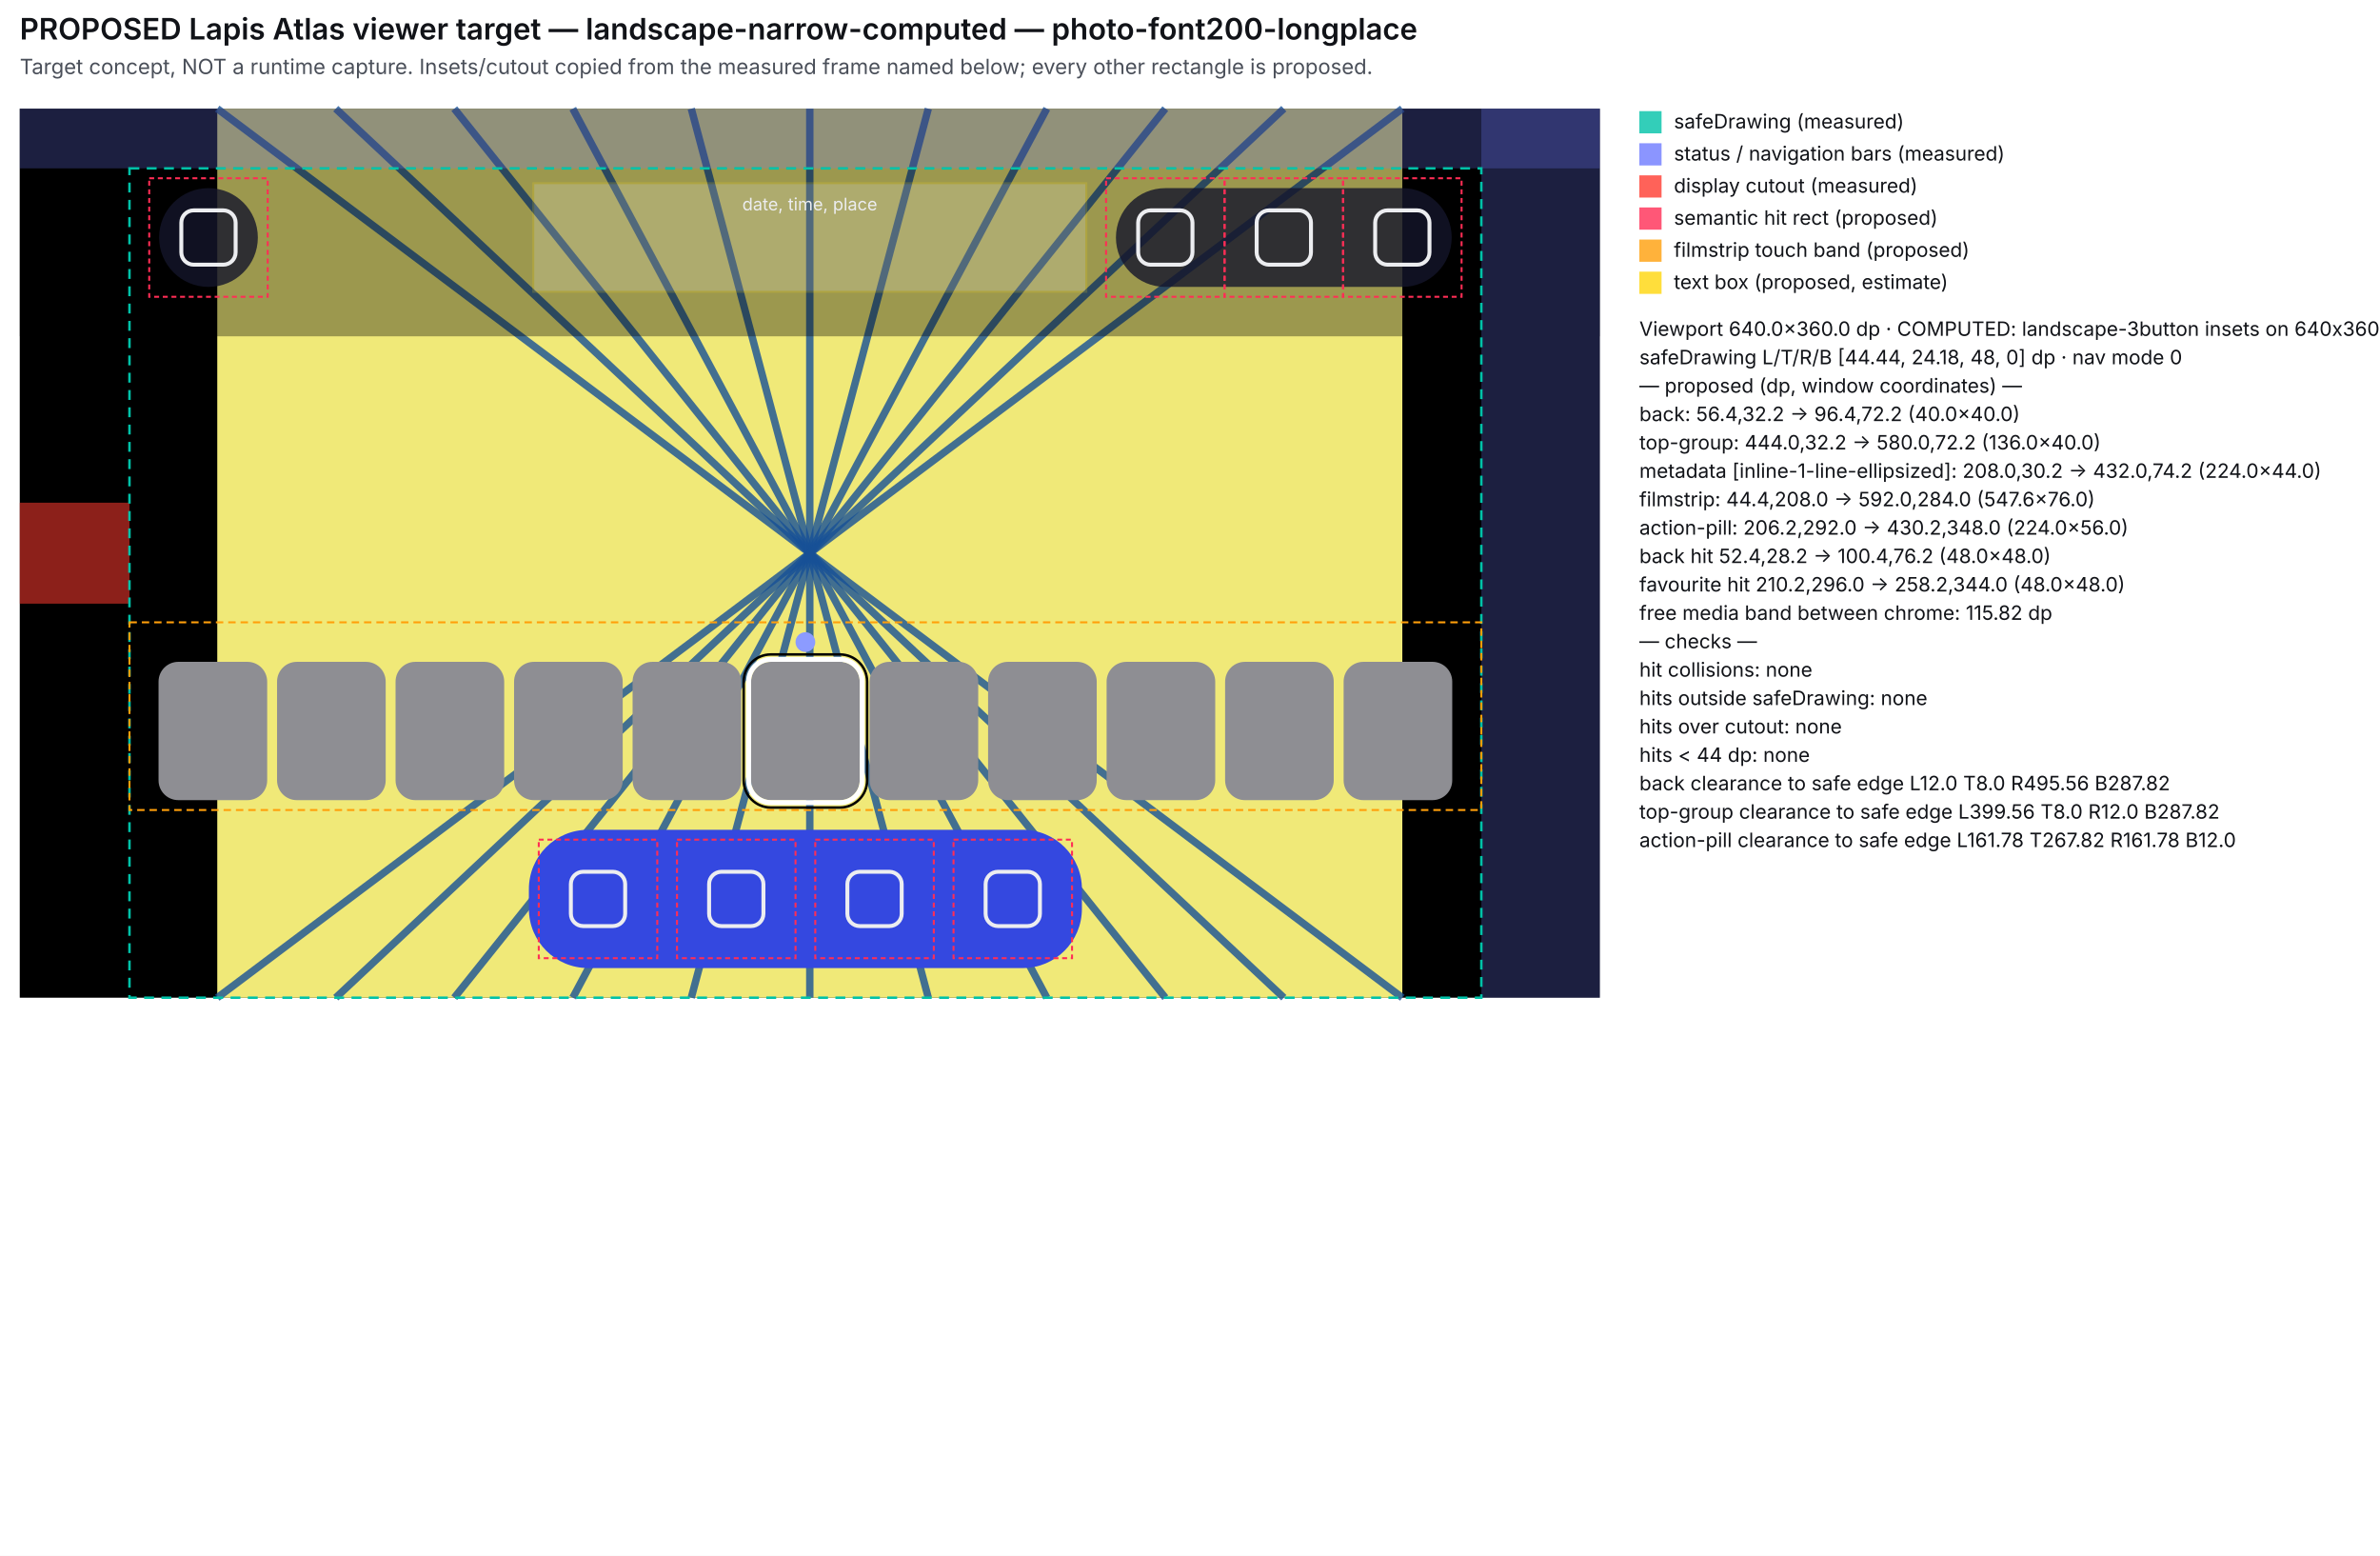
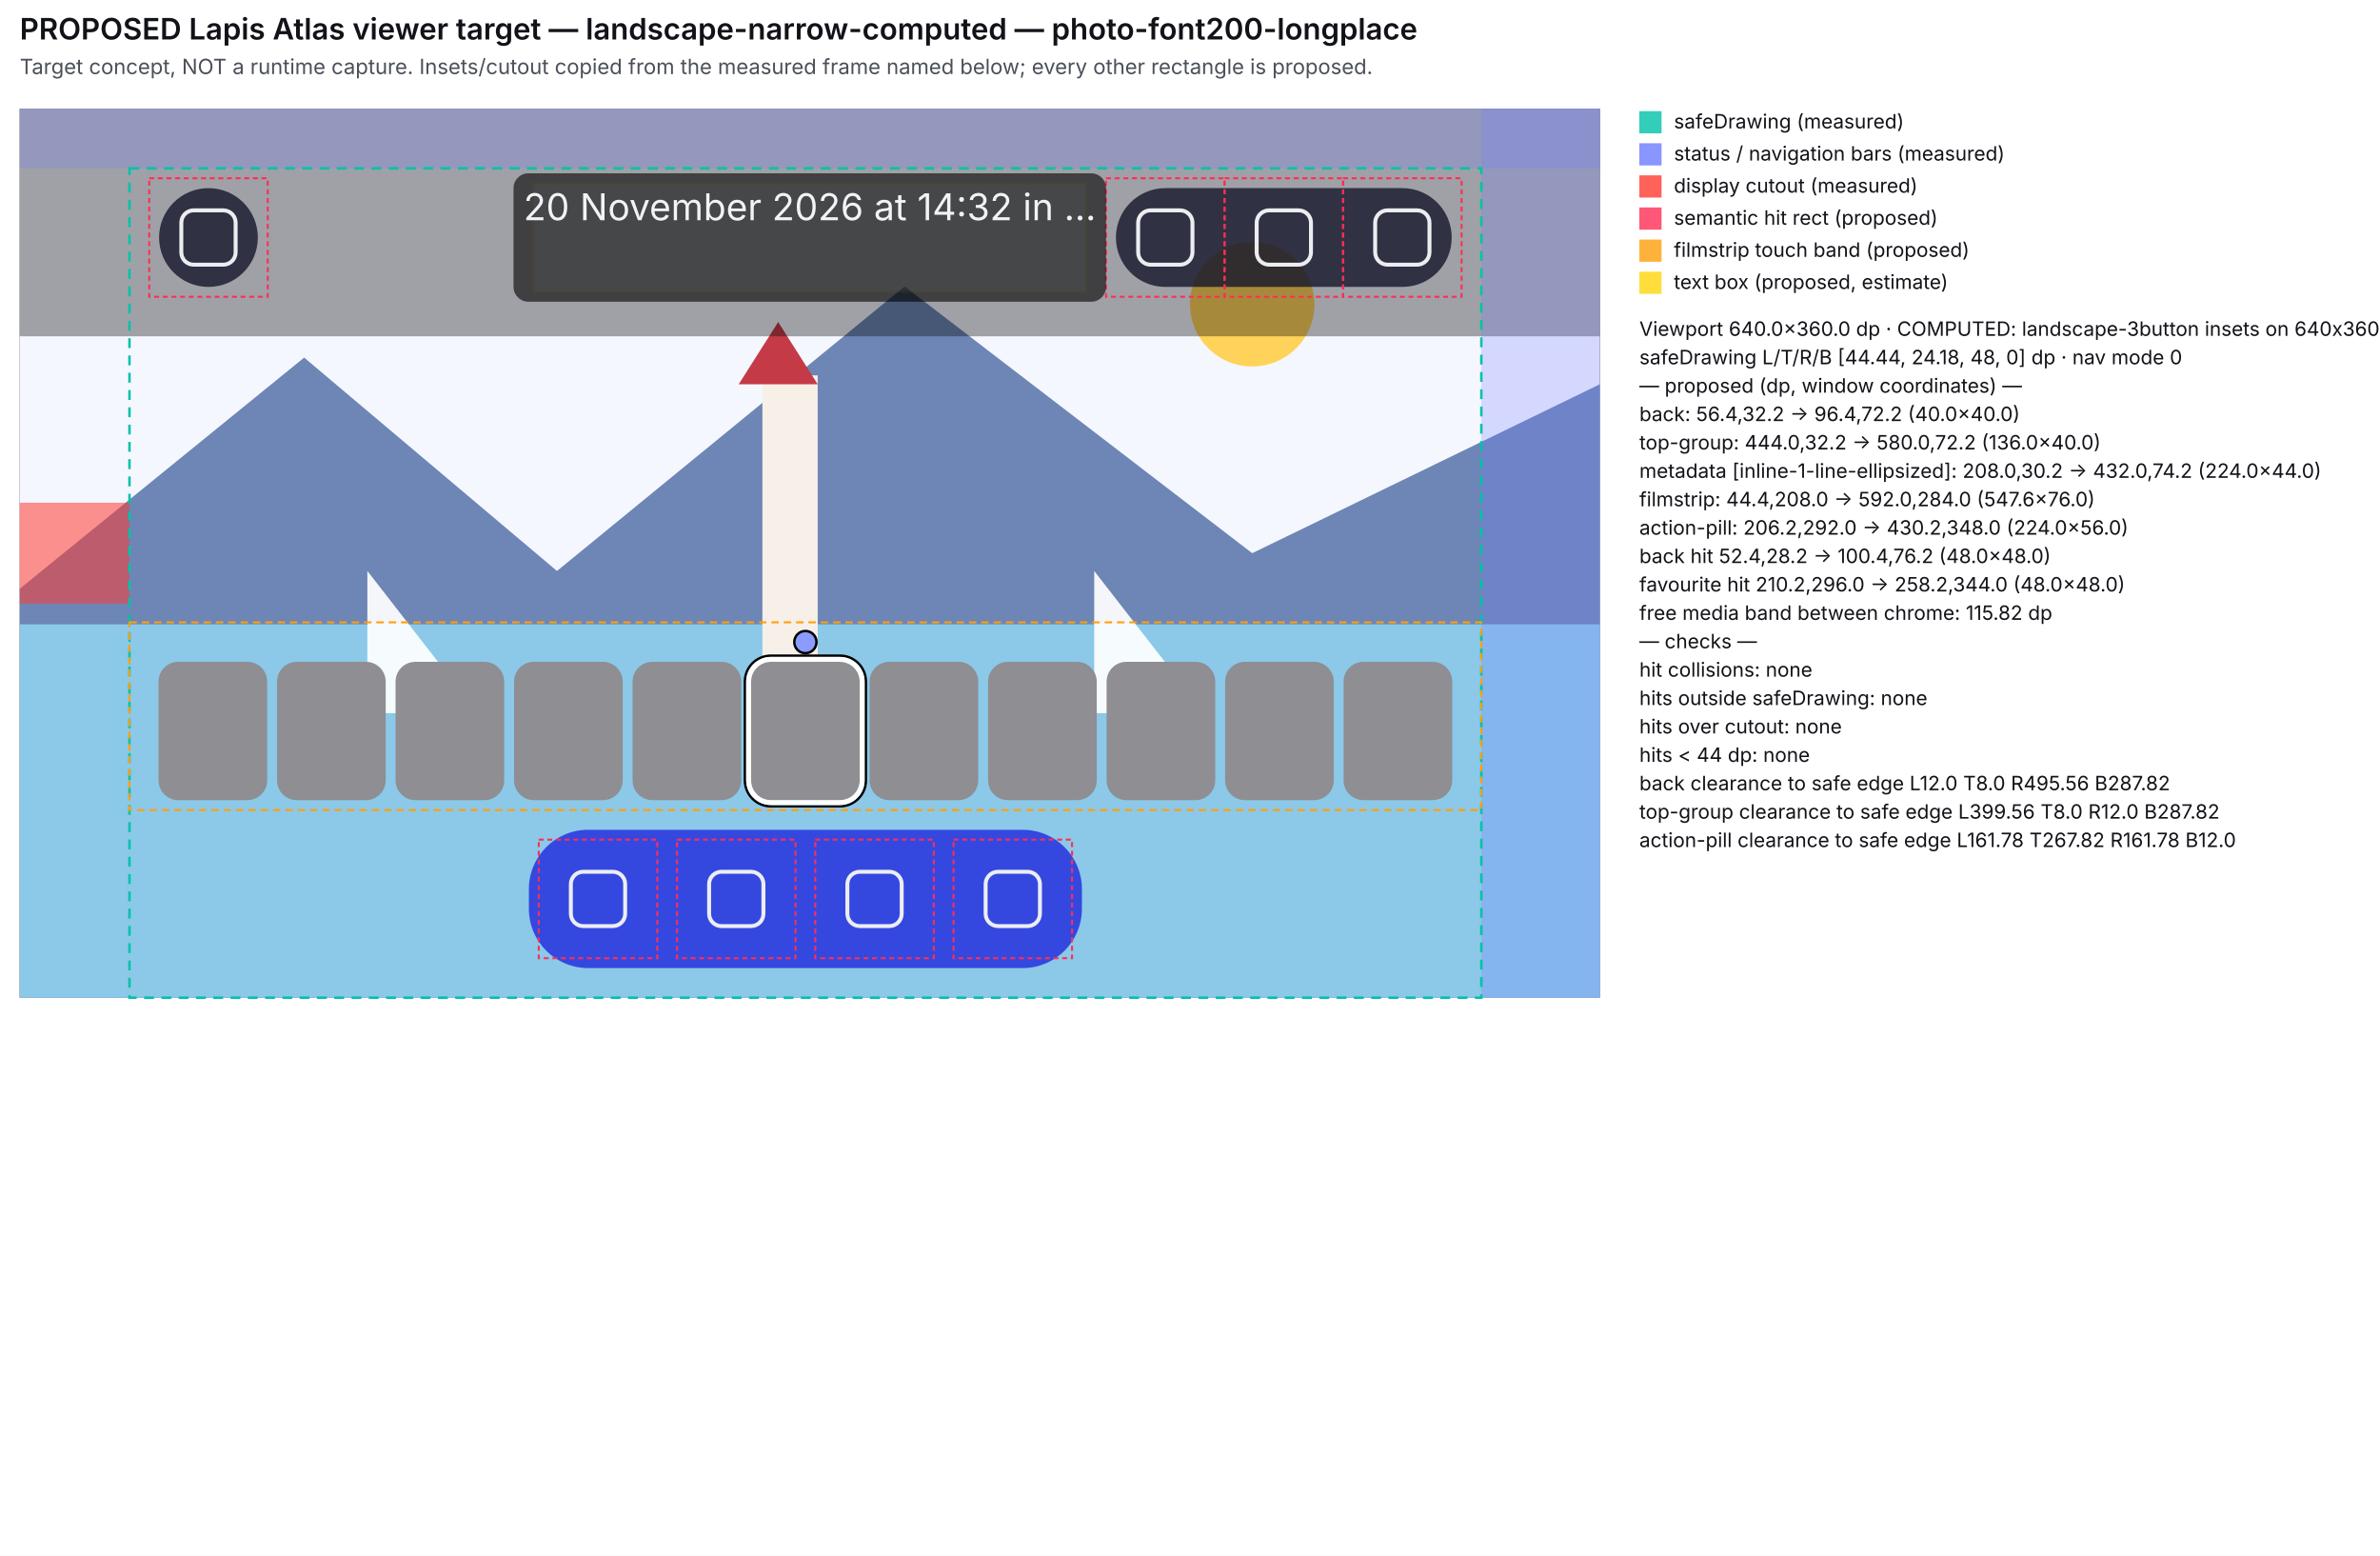
<svg xmlns="http://www.w3.org/2000/svg" viewBox="0 0 964.0 630.0" font-family="Inter, Arial, sans-serif" font-size="8">
  <rect width="964.0" height="630.0" fill="#FFFFFF" />
  <text x="8" y="16" font-size="12" font-weight="600" fill="#111318">PROPOSED Lapis Atlas viewer target — landscape-narrow-computed — photo-font200-longplace</text>
  <text x="8" y="30" font-size="8.5" fill="#4A4F59">Target concept, NOT a runtime capture. Insets/cutout copied from the measured frame named below; every other rectangle is proposed.</text>
  <g transform="translate(8,44)">
    <rect width="640.0" height="360.0" fill="#000000" />
-     <rect x="80.0" y="0.0" width="480.0" height="360.0" fill="#F0E978" />
-     <line x1="80.0" y1="0.0" x2="560.0" y2="360.0" stroke="#165096" stroke-width="3" opacity="0.8" />
-     <line x1="128.0" y1="0.0" x2="512.0" y2="360.0" stroke="#165096" stroke-width="3" opacity="0.8" />
-     <line x1="176.0" y1="0.0" x2="464.0" y2="360.0" stroke="#165096" stroke-width="3" opacity="0.8" />
-     <line x1="224.0" y1="0.0" x2="416.0" y2="360.0" stroke="#165096" stroke-width="3" opacity="0.8" />
-     <line x1="272.0" y1="0.0" x2="368.0" y2="360.0" stroke="#165096" stroke-width="3" opacity="0.8" />
-     <line x1="320.0" y1="0.0" x2="320.0" y2="360.0" stroke="#165096" stroke-width="3" opacity="0.8" />
-     <line x1="368.0" y1="0.0" x2="272.0" y2="360.0" stroke="#165096" stroke-width="3" opacity="0.8" />
-     <line x1="416.0" y1="0.0" x2="224.0" y2="360.0" stroke="#165096" stroke-width="3" opacity="0.8" />
-     <line x1="464.0" y1="0.0" x2="176.0" y2="360.0" stroke="#165096" stroke-width="3" opacity="0.8" />
-     <line x1="512.0" y1="0.0" x2="128.0" y2="360.0" stroke="#165096" stroke-width="3" opacity="0.8" />
-     <line x1="560.0" y1="0.0" x2="80.0" y2="360.0" stroke="#165096" stroke-width="3" opacity="0.8" />
+     <rect width="640.0" height="360.0" fill="#F5F7FF" />
+     <path d="M0 194.4 L115.2 100.8 L217.6 187.2 L358.4 72.0 L499.2 180.0 L640.0 111.6 V360.0 H0 Z" fill="#6D86B5" />
+     <rect y="208.8" width="640.0" height="151.2" fill="#8CC8E8" />
+     <circle cx="499.2" cy="79.2" r="25.2" fill="#FFD35A" />
+     <rect x="300.8" y="108.0" width="22.4" height="115.2" fill="#F6F0E8" />
+     <path d="M291.2 111.6 L323.2 111.6 L307.2 86.4 Z" fill="#C43A47" />
+     <path d="M140.8 244.8 l0 -57.6 l44.8 57.6 Z" fill="#FFF" opacity=".92" />
+     <path d="M435.2 244.8 l0 -57.6 l44.8 57.6 Z" fill="#FFF" opacity=".92" />
    <rect x="0" y="0" width="640.0" height="92.18" fill="#000" opacity="0.35" />
    <rect x="0" y="0" width="640.0" height="24.18" fill="#6E7BFF" opacity="0.25" />
    <rect x="592.0" y="0" width="48" height="360.0" fill="#6E7BFF" opacity="0.25" />
    <rect x="0.0" y="159.56" width="44.44" height="40.88" fill="#FF3B30" opacity="0.55" />
    <rect x="44.44" y="24.18" width="547.56" height="335.82" fill="none" stroke="#00C2A8" stroke-width="1" stroke-dasharray="4 3" />
    <rect x="56.44" y="32.18" width="40.0" height="40.0" rx="20.0" fill="#14152A" opacity="0.8" />
    <rect x="65.44" y="41.18" width="22.0" height="22.0" rx="5" fill="none" stroke="#ECEDF0" stroke-width="1.6" />
    <rect x="52.44" y="28.18" width="48.0" height="48.0" fill="none" stroke="#FF2D55" stroke-width="0.8" stroke-dasharray="2 1.5" />
    <rect x="444.0" y="32.18" width="136.0" height="40.0" rx="20.0" fill="#14152A" opacity="0.8" />
    <rect x="453.0" y="41.18" width="22.0" height="22.0" rx="5" fill="none" stroke="#ECEDF0" stroke-width="1.6" />
    <rect x="440.0" y="28.18" width="48.0" height="48.0" fill="none" stroke="#FF2D55" stroke-width="0.8" stroke-dasharray="2 1.5" />
    <rect x="501.0" y="41.18" width="22.0" height="22.0" rx="5" fill="none" stroke="#ECEDF0" stroke-width="1.6" />
    <rect x="488.0" y="28.18" width="48.0" height="48.0" fill="none" stroke="#FF2D55" stroke-width="0.8" stroke-dasharray="2 1.5" />
    <rect x="549.0" y="41.18" width="22.0" height="22.0" rx="5" fill="none" stroke="#ECEDF0" stroke-width="1.6" />
    <rect x="536.0" y="28.18" width="48.0" height="48.0" fill="none" stroke="#FF2D55" stroke-width="0.8" stroke-dasharray="2 1.5" />
    <rect x="208.0" y="30.18" width="224.0" height="44.0" fill="#FFFFFF" opacity="0.18" stroke="#FFD60A" stroke-width="0.8" />
-     <text x="320.0" y="41.18" text-anchor="middle" fill="#ECEDF0" font-size="7">date, time, place</text>
+     <rect x="200.0" y="26.18" width="240.0" height="52.0" rx="6" fill="#000" opacity="0.6" />
+     <text x="320.0" y="45.18" text-anchor="middle" fill="#F2F3F8" font-size="15.0">20 November 2026 at 14:32 in …</text>
    <rect x="44.44" y="208.0" width="547.56" height="76.0" fill="none" stroke="#FF9F0A" stroke-width="0.8" stroke-dasharray="3 2" />
    <rect x="296.22" y="224.0" width="44.0" height="56.0" rx="8.0" fill="#8E8E93" />
-     <rect x="293.22" y="221.0" width="50.0" height="62.0" rx="11.0" fill="none" stroke="#000" stroke-width="1.0" />
-     <rect x="295.22" y="223.0" width="46.0" height="58.0" rx="9.0" fill="none" stroke="#FFFFFF" stroke-width="2.0" />
+     <rect x="293.72" y="221.5" width="49.0" height="61.0" rx="10.5" fill="none" stroke="#000" stroke-width="1.0" />
+     <rect x="295.22" y="223.0" width="46.0" height="58.0" rx="9.0" fill="none" stroke="#FFF" stroke-width="2.0" />
+     <circle cx="318.22" cy="216.0" r="5.0" fill="#000" />
    <circle cx="318.22" cy="216.0" r="4.0" fill="#8C9BFF" />
    <rect x="344.22" y="224.0" width="44.0" height="56.0" rx="8.0" fill="#8E8E93" />
    <rect x="392.22" y="224.0" width="44.0" height="56.0" rx="8.0" fill="#8E8E93" />
    <rect x="440.22" y="224.0" width="44.0" height="56.0" rx="8.0" fill="#8E8E93" />
    <rect x="488.22" y="224.0" width="44.0" height="56.0" rx="8.0" fill="#8E8E93" />
    <rect x="536.22" y="224.0" width="44.0" height="56.0" rx="8.0" fill="#8E8E93" />
    <rect x="248.22" y="224.0" width="44.0" height="56.0" rx="8.0" fill="#8E8E93" />
    <rect x="200.22" y="224.0" width="44.0" height="56.0" rx="8.0" fill="#8E8E93" />
    <rect x="152.22" y="224.0" width="44.0" height="56.0" rx="8.0" fill="#8E8E93" />
    <rect x="104.22" y="224.0" width="44.0" height="56.0" rx="8.0" fill="#8E8E93" />
    <rect x="56.22" y="224.0" width="44.0" height="56.0" rx="8.0" fill="#8E8E93" />
    <rect x="206.22" y="292.0" width="224.0" height="56.0" rx="24.0" fill="#3448E0" />
    <rect x="223.22" y="309.0" width="22.0" height="22.0" rx="5" fill="none" stroke="#ECEDF0" stroke-width="1.6" />
    <rect x="210.22" y="296.0" width="48.0" height="48.0" fill="none" stroke="#FF2D55" stroke-width="0.8" stroke-dasharray="2 1.5" />
    <rect x="279.22" y="309.0" width="22.0" height="22.0" rx="5" fill="none" stroke="#ECEDF0" stroke-width="1.6" />
    <rect x="266.22" y="296.0" width="48.0" height="48.0" fill="none" stroke="#FF2D55" stroke-width="0.8" stroke-dasharray="2 1.5" />
    <rect x="335.22" y="309.0" width="22.0" height="22.0" rx="5" fill="none" stroke="#ECEDF0" stroke-width="1.6" />
    <rect x="322.22" y="296.0" width="48.0" height="48.0" fill="none" stroke="#FF2D55" stroke-width="0.8" stroke-dasharray="2 1.5" />
    <rect x="391.22" y="309.0" width="22.0" height="22.0" rx="5" fill="none" stroke="#ECEDF0" stroke-width="1.6" />
    <rect x="378.22" y="296.0" width="48.0" height="48.0" fill="none" stroke="#FF2D55" stroke-width="0.8" stroke-dasharray="2 1.5" />
  </g>
  <defs>
    <pattern id="hatch" width="6" height="6" patternUnits="userSpaceOnUse" patternTransform="rotate(45)">
      <line x1="0" y1="0" x2="0" y2="6" stroke="#FF9F0A" stroke-width="2" />
    </pattern>
  </defs>
  <g font-size="8" fill="#111318">
    <rect x="664.0" y="45" width="9" height="9" fill="#00C2A8" opacity="0.8" />
    <text x="678.0" y="52">safeDrawing (measured)</text>
    <rect x="664.0" y="58" width="9" height="9" fill="#6E7BFF" opacity="0.8" />
    <text x="678.0" y="65">status / navigation bars (measured)</text>
    <rect x="664.0" y="71" width="9" height="9" fill="#FF3B30" opacity="0.8" />
    <text x="678.0" y="78">display cutout (measured)</text>
    <rect x="664.0" y="84" width="9" height="9" fill="#FF2D55" opacity="0.8" />
    <text x="678.0" y="91">semantic hit rect (proposed)</text>
    <rect x="664.0" y="97" width="9" height="9" fill="#FF9F0A" opacity="0.8" />
    <text x="678.0" y="104">filmstrip touch band (proposed)</text>
    <rect x="664.0" y="110" width="9" height="9" fill="#FFD60A" opacity="0.8" />
    <text x="678.0" y="117">text box (proposed, estimate)</text>
    <text x="664.0" y="136">Viewport 640.0×360.0 dp · COMPUTED: landscape-3button insets on 640x360 dp</text>
    <text x="664.0" y="147.5">safeDrawing L/T/R/B [44.44, 24.18, 48, 0] dp · nav mode 0</text>
    <text x="664.0" y="159.0">— proposed (dp, window coordinates) —</text>
    <text x="664.0" y="170.5">back: 56.4,32.2 → 96.4,72.2 (40.0×40.0)</text>
    <text x="664.0" y="182.0">top-group: 444.0,32.2 → 580.0,72.2 (136.0×40.0)</text>
    <text x="664.0" y="193.5">metadata [inline-1-line-ellipsized]: 208.0,30.2 → 432.0,74.2 (224.0×44.0)</text>
    <text x="664.0" y="205.0">filmstrip: 44.4,208.0 → 592.0,284.0 (547.6×76.0)</text>
    <text x="664.0" y="216.5">action-pill: 206.2,292.0 → 430.2,348.0 (224.0×56.0)</text>
    <text x="664.0" y="228.0">back hit 52.4,28.2 → 100.4,76.2 (48.0×48.0)</text>
    <text x="664.0" y="239.5">favourite hit 210.2,296.0 → 258.2,344.0 (48.0×48.0)</text>
    <text x="664.0" y="251.0">free media band between chrome: 115.82 dp</text>
    <text x="664.0" y="262.5">— checks —</text>
    <text x="664.0" y="274.0">hit collisions: none</text>
    <text x="664.0" y="285.5">hits outside safeDrawing: none</text>
    <text x="664.0" y="297.0">hits over cutout: none</text>
    <text x="664.0" y="308.5">hits &lt; 44 dp: none</text>
    <text x="664.0" y="320.0">back clearance to safe edge L12.0 T8.0 R495.56 B287.82</text>
    <text x="664.0" y="331.5">top-group clearance to safe edge L399.56 T8.0 R12.0 B287.82</text>
    <text x="664.0" y="343.0">action-pill clearance to safe edge L161.78 T267.82 R161.78 B12.0</text>
  </g>
</svg>
